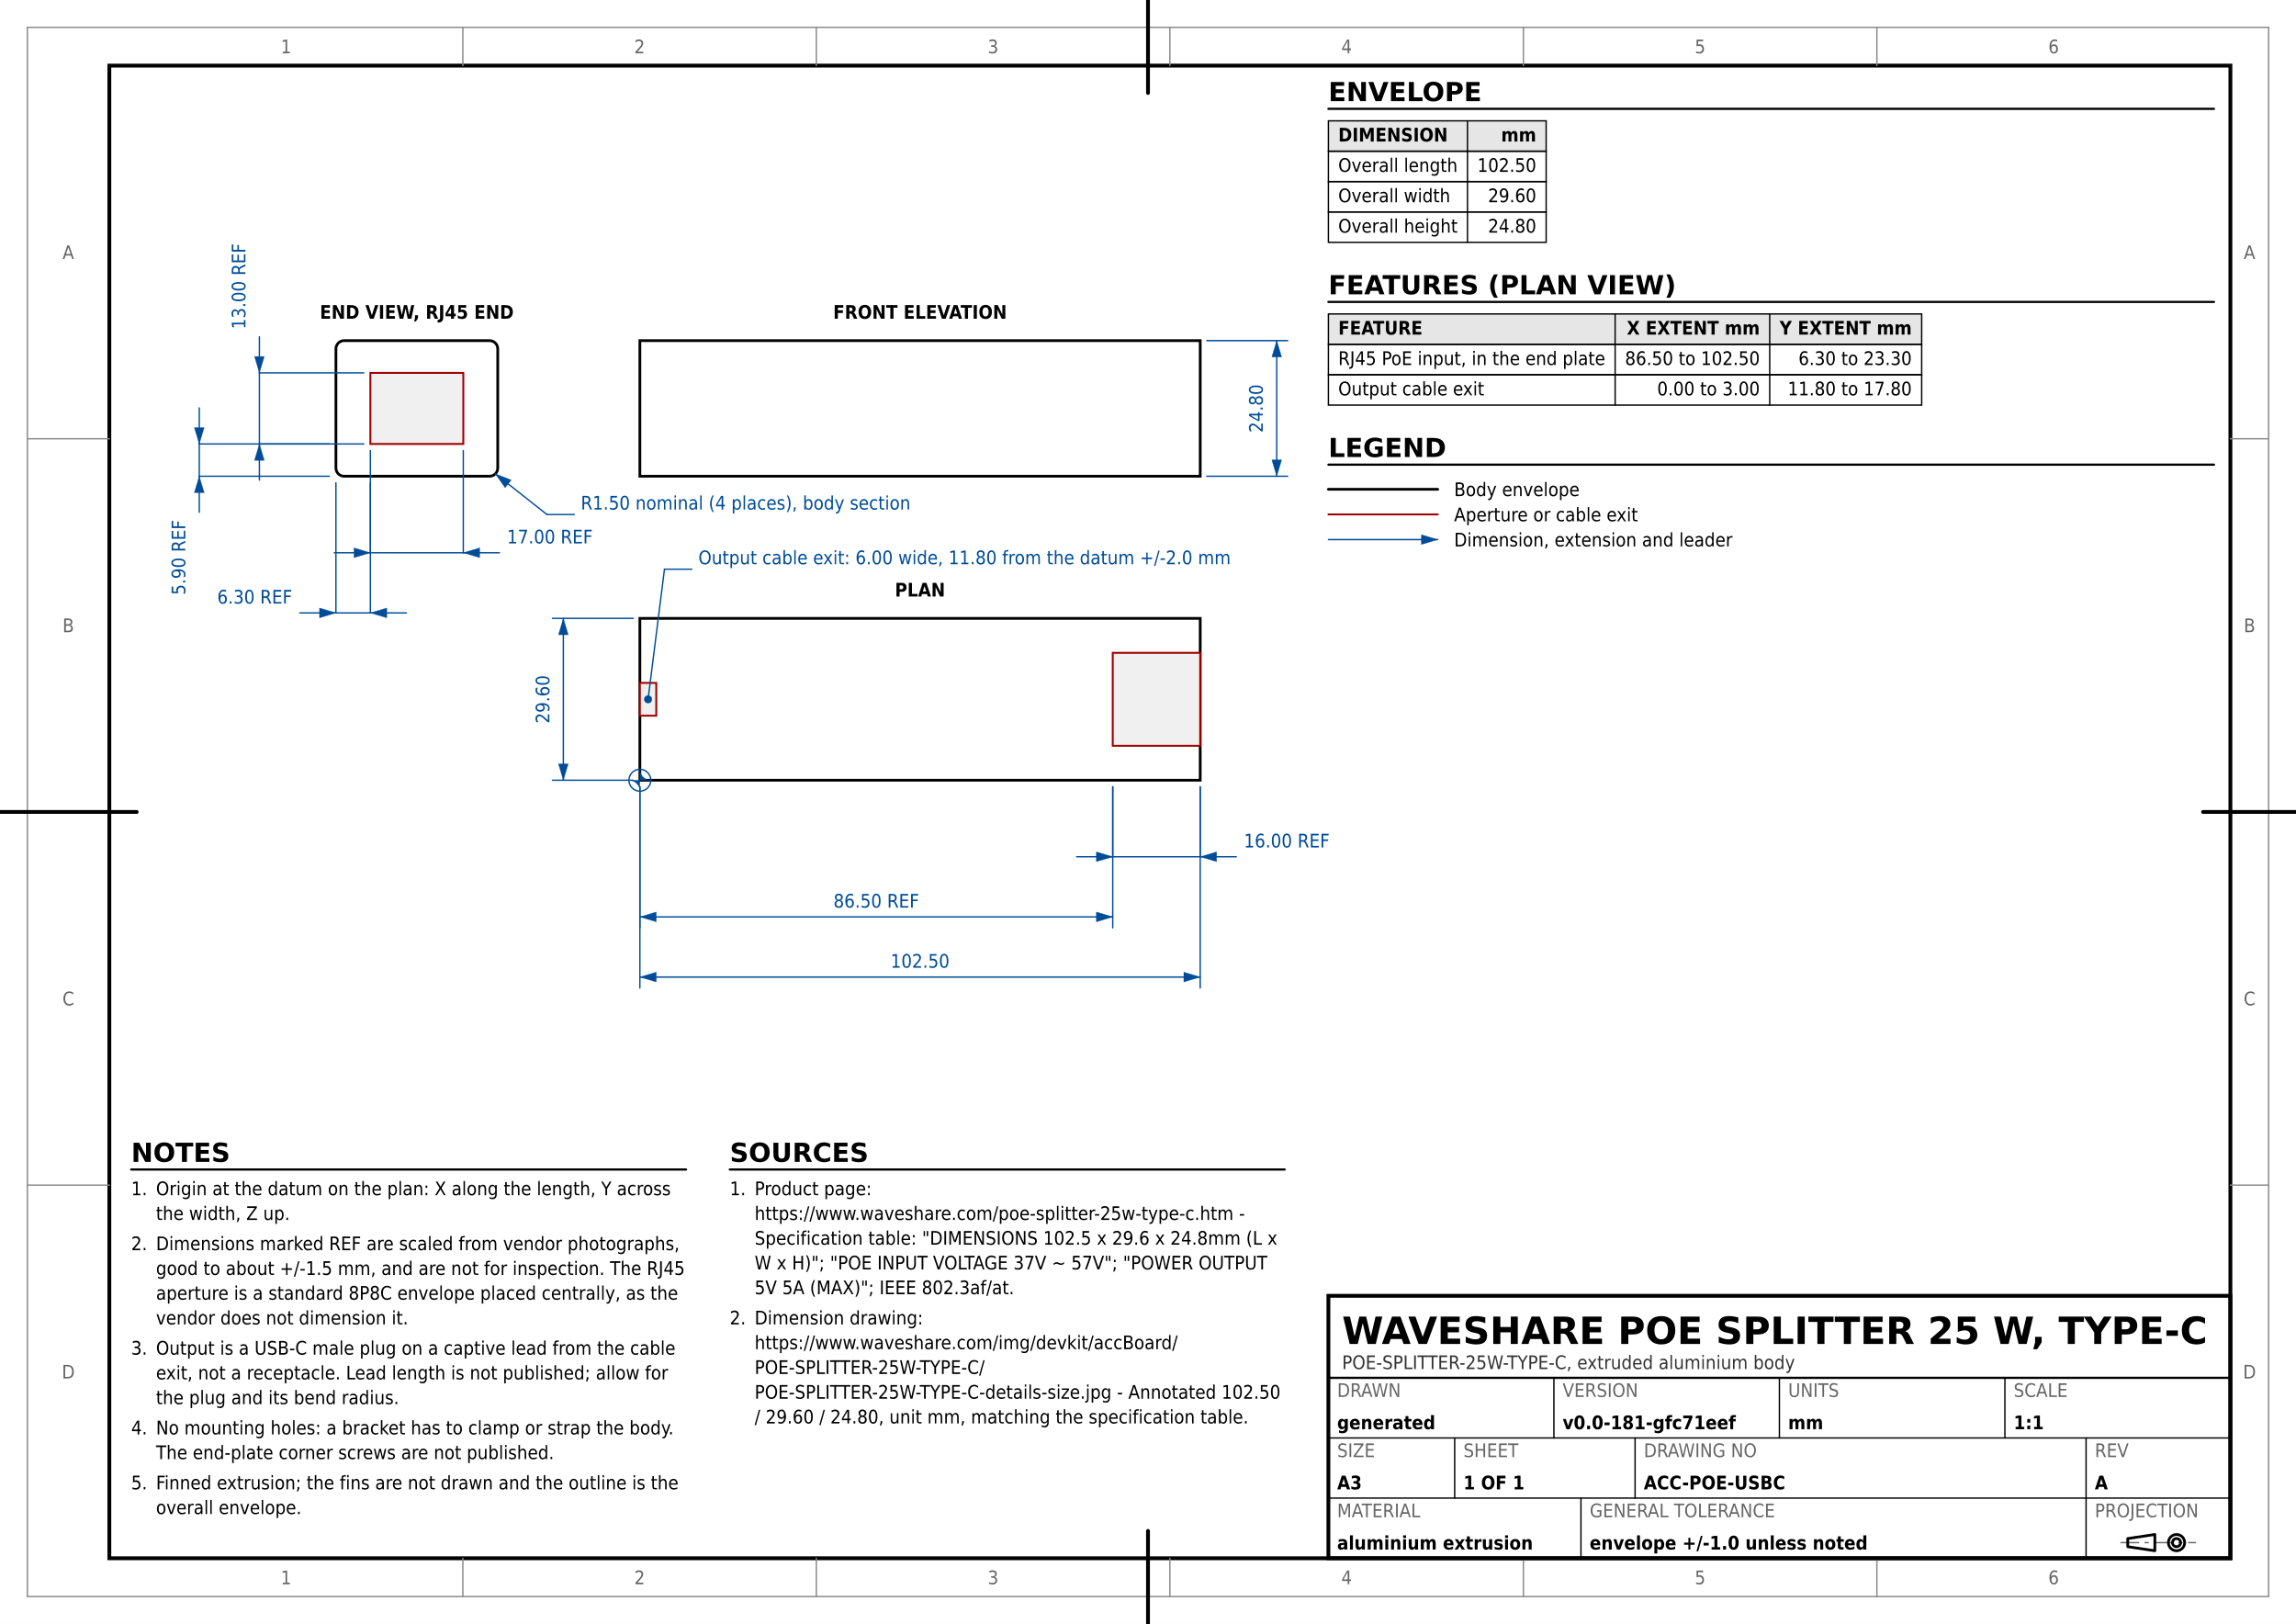
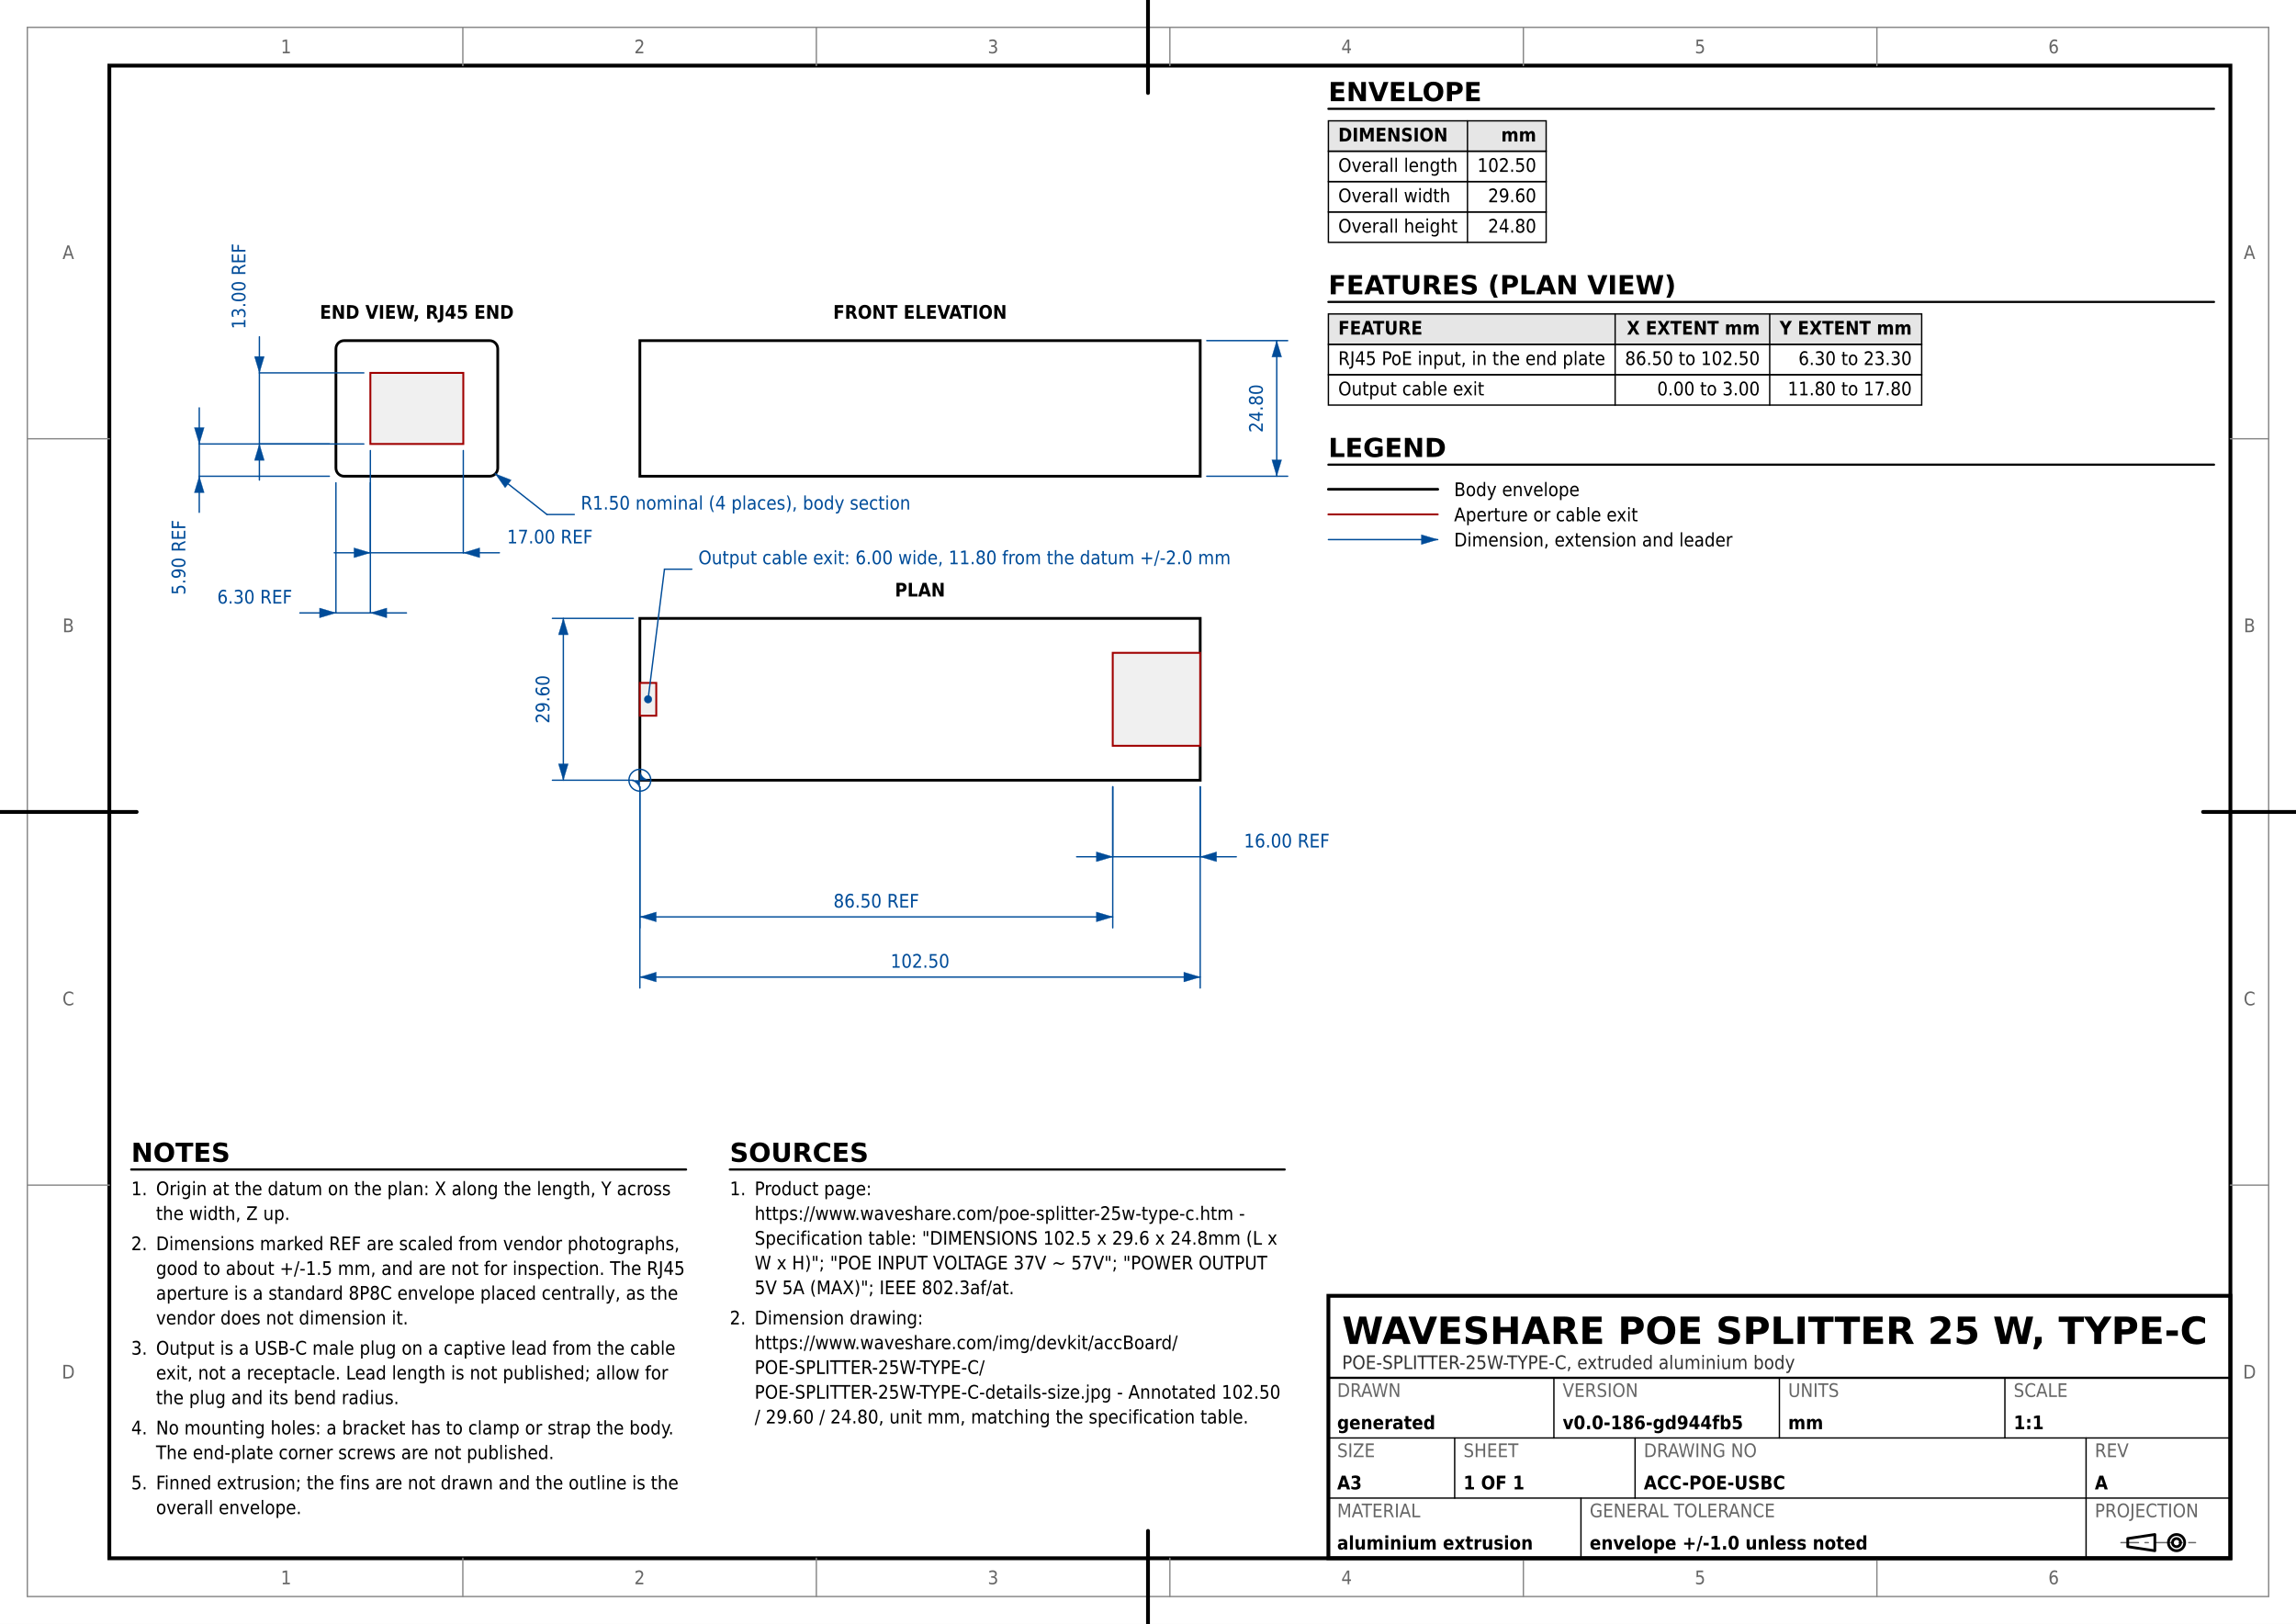
<svg xmlns="http://www.w3.org/2000/svg" version="1.1" width="420mm" height="297mm" viewBox="0 0 420 297">
  <rect width="100%" height="100%" fill="#ffffff" />
  <rect x="5" y="5" width="410" height="287" fill="none" stroke="#888888" stroke-width="0.25" />
  <rect x="20" y="12" width="388" height="273" fill="none" stroke="#000000" stroke-width="0.7" />
  <text x="52.333" y="289.75" font-family="DejaVu Sans Condensed, DejaVu Sans, Liberation Sans, sans-serif" font-size="3.429" fill="#666666" text-anchor="middle">1</text>
  <text x="52.333" y="9.75" font-family="DejaVu Sans Condensed, DejaVu Sans, Liberation Sans, sans-serif" font-size="3.429" fill="#666666" text-anchor="middle">1</text>
  <line x1="84.667" y1="292" x2="84.667" y2="285" stroke="#888888" stroke-width="0.25" stroke-linecap="round" />
  <line x1="84.667" y1="12" x2="84.667" y2="5" stroke="#888888" stroke-width="0.25" stroke-linecap="round" />
  <text x="117" y="289.75" font-family="DejaVu Sans Condensed, DejaVu Sans, Liberation Sans, sans-serif" font-size="3.429" fill="#666666" text-anchor="middle">2</text>
  <text x="117" y="9.75" font-family="DejaVu Sans Condensed, DejaVu Sans, Liberation Sans, sans-serif" font-size="3.429" fill="#666666" text-anchor="middle">2</text>
  <line x1="149.333" y1="292" x2="149.333" y2="285" stroke="#888888" stroke-width="0.25" stroke-linecap="round" />
  <line x1="149.333" y1="12" x2="149.333" y2="5" stroke="#888888" stroke-width="0.25" stroke-linecap="round" />
  <text x="181.667" y="289.75" font-family="DejaVu Sans Condensed, DejaVu Sans, Liberation Sans, sans-serif" font-size="3.429" fill="#666666" text-anchor="middle">3</text>
  <text x="181.667" y="9.75" font-family="DejaVu Sans Condensed, DejaVu Sans, Liberation Sans, sans-serif" font-size="3.429" fill="#666666" text-anchor="middle">3</text>
  <line x1="214" y1="292" x2="214" y2="285" stroke="#888888" stroke-width="0.25" stroke-linecap="round" />
  <line x1="214" y1="12" x2="214" y2="5" stroke="#888888" stroke-width="0.25" stroke-linecap="round" />
  <text x="246.333" y="289.75" font-family="DejaVu Sans Condensed, DejaVu Sans, Liberation Sans, sans-serif" font-size="3.429" fill="#666666" text-anchor="middle">4</text>
  <text x="246.333" y="9.75" font-family="DejaVu Sans Condensed, DejaVu Sans, Liberation Sans, sans-serif" font-size="3.429" fill="#666666" text-anchor="middle">4</text>
  <line x1="278.667" y1="292" x2="278.667" y2="285" stroke="#888888" stroke-width="0.25" stroke-linecap="round" />
  <line x1="278.667" y1="12" x2="278.667" y2="5" stroke="#888888" stroke-width="0.25" stroke-linecap="round" />
  <text x="311" y="289.75" font-family="DejaVu Sans Condensed, DejaVu Sans, Liberation Sans, sans-serif" font-size="3.429" fill="#666666" text-anchor="middle">5</text>
  <text x="311" y="9.75" font-family="DejaVu Sans Condensed, DejaVu Sans, Liberation Sans, sans-serif" font-size="3.429" fill="#666666" text-anchor="middle">5</text>
  <line x1="343.333" y1="292" x2="343.333" y2="285" stroke="#888888" stroke-width="0.25" stroke-linecap="round" />
  <line x1="343.333" y1="12" x2="343.333" y2="5" stroke="#888888" stroke-width="0.25" stroke-linecap="round" />
  <text x="375.667" y="289.75" font-family="DejaVu Sans Condensed, DejaVu Sans, Liberation Sans, sans-serif" font-size="3.429" fill="#666666" text-anchor="middle">6</text>
  <text x="375.667" y="9.75" font-family="DejaVu Sans Condensed, DejaVu Sans, Liberation Sans, sans-serif" font-size="3.429" fill="#666666" text-anchor="middle">6</text>
  <text x="12.5" y="252.125" font-family="DejaVu Sans Condensed, DejaVu Sans, Liberation Sans, sans-serif" font-size="3.429" fill="#666666" text-anchor="middle">D</text>
  <text x="411.5" y="252.125" font-family="DejaVu Sans Condensed, DejaVu Sans, Liberation Sans, sans-serif" font-size="3.429" fill="#666666" text-anchor="middle">D</text>
  <line x1="5" y1="216.75" x2="20" y2="216.75" stroke="#888888" stroke-width="0.25" stroke-linecap="round" />
  <line x1="408" y1="216.75" x2="415" y2="216.75" stroke="#888888" stroke-width="0.25" stroke-linecap="round" />
  <text x="12.5" y="183.875" font-family="DejaVu Sans Condensed, DejaVu Sans, Liberation Sans, sans-serif" font-size="3.429" fill="#666666" text-anchor="middle">C</text>
  <text x="411.5" y="183.875" font-family="DejaVu Sans Condensed, DejaVu Sans, Liberation Sans, sans-serif" font-size="3.429" fill="#666666" text-anchor="middle">C</text>
  <line x1="5" y1="148.5" x2="20" y2="148.5" stroke="#888888" stroke-width="0.25" stroke-linecap="round" />
  <line x1="408" y1="148.5" x2="415" y2="148.5" stroke="#888888" stroke-width="0.25" stroke-linecap="round" />
  <text x="12.5" y="115.625" font-family="DejaVu Sans Condensed, DejaVu Sans, Liberation Sans, sans-serif" font-size="3.429" fill="#666666" text-anchor="middle">B</text>
  <text x="411.5" y="115.625" font-family="DejaVu Sans Condensed, DejaVu Sans, Liberation Sans, sans-serif" font-size="3.429" fill="#666666" text-anchor="middle">B</text>
  <line x1="5" y1="80.25" x2="20" y2="80.25" stroke="#888888" stroke-width="0.25" stroke-linecap="round" />
  <line x1="408" y1="80.25" x2="415" y2="80.25" stroke="#888888" stroke-width="0.25" stroke-linecap="round" />
  <text x="12.5" y="47.375" font-family="DejaVu Sans Condensed, DejaVu Sans, Liberation Sans, sans-serif" font-size="3.429" fill="#666666" text-anchor="middle">A</text>
  <text x="411.5" y="47.375" font-family="DejaVu Sans Condensed, DejaVu Sans, Liberation Sans, sans-serif" font-size="3.429" fill="#666666" text-anchor="middle">A</text>
  <line x1="210" y1="297" x2="210" y2="280" stroke="#000000" stroke-width="0.7" stroke-linecap="round" />
  <line x1="210" y1="17" x2="210" y2="0" stroke="#000000" stroke-width="0.7" stroke-linecap="round" />
  <line x1="0" y1="148.5" x2="25" y2="148.5" stroke="#000000" stroke-width="0.7" stroke-linecap="round" />
  <line x1="403" y1="148.5" x2="420" y2="148.5" stroke="#000000" stroke-width="0.7" stroke-linecap="round" />
  <rect x="117.05" y="62.3" width="102.5" height="24.8" fill="none" stroke="#000000" stroke-width="0.5" />
  <rect x="117.05" y="113.1" width="102.5" height="29.6" fill="none" stroke="#000000" stroke-width="0.5" />
  <rect x="61.45" y="62.3" width="29.6" height="24.8" fill="none" stroke="#000000" stroke-width="0.5" rx="1.5" ry="1.5" />
  <text x="168.3" y="58.3" font-family="DejaVu Sans Condensed, DejaVu Sans, Liberation Sans, sans-serif" font-size="3.429" fill="#000000" text-anchor="middle" font-weight="bold">FRONT ELEVATION</text>
  <text x="168.3" y="109.1" font-family="DejaVu Sans Condensed, DejaVu Sans, Liberation Sans, sans-serif" font-size="3.429" fill="#000000" text-anchor="middle" font-weight="bold">PLAN</text>
  <text x="76.25" y="58.3" font-family="DejaVu Sans Condensed, DejaVu Sans, Liberation Sans, sans-serif" font-size="3.429" fill="#000000" text-anchor="middle" font-weight="bold">END VIEW, RJ45 END</text>
  <rect x="203.55" y="119.4" width="16" height="17" fill="#f0f0f0" stroke="#a00000" stroke-width="0.35" />
  <rect x="67.75" y="68.2" width="17" height="13" fill="#f0f0f0" stroke="#a00000" stroke-width="0.35" />
  <line x1="67.75" y1="82.4" x2="67.75" y2="101.1" stroke="#004c99" stroke-width="0.25" stroke-linecap="round" />
  <line x1="84.75" y1="82.4" x2="84.75" y2="101.1" stroke="#004c99" stroke-width="0.25" stroke-linecap="round" />
  <line x1="67.75" y1="101.1" x2="84.75" y2="101.1" stroke="#004c99" stroke-width="0.25" stroke-linecap="round" />
  <polygon points="67.75,101.1 64.75,100.2 64.75,102" fill="#004c99" stroke="#004c99" stroke-width="0.05" stroke-linejoin="round" />
  <polygon points="84.75,101.1 87.75,102 87.75,100.2" fill="#004c99" stroke="#004c99" stroke-width="0.05" stroke-linejoin="round" />
  <line x1="61.15" y1="101.1" x2="67.75" y2="101.1" stroke="#004c99" stroke-width="0.25" stroke-linecap="round" />
  <line x1="84.75" y1="101.1" x2="91.35" y2="101.1" stroke="#004c99" stroke-width="0.25" stroke-linecap="round" />
  <text x="92.75" y="99.391" font-family="DejaVu Sans Condensed, DejaVu Sans, Liberation Sans, sans-serif" font-size="3.429" fill="#004c99" text-anchor="start">17.00 REF</text>
  <line x1="61.45" y1="88.3" x2="61.45" y2="112.1" stroke="#004c99" stroke-width="0.25" stroke-linecap="round" />
  <line x1="67.75" y1="88.3" x2="67.75" y2="112.1" stroke="#004c99" stroke-width="0.25" stroke-linecap="round" />
  <line x1="61.45" y1="112.1" x2="67.75" y2="112.1" stroke="#004c99" stroke-width="0.25" stroke-linecap="round" />
  <polygon points="61.45,112.1 58.45,111.2 58.45,113" fill="#004c99" stroke="#004c99" stroke-width="0.05" stroke-linejoin="round" />
  <polygon points="67.75,112.1 70.75,113 70.75,111.2" fill="#004c99" stroke="#004c99" stroke-width="0.05" stroke-linejoin="round" />
  <line x1="54.85" y1="112.1" x2="61.45" y2="112.1" stroke="#004c99" stroke-width="0.25" stroke-linecap="round" />
  <line x1="67.75" y1="112.1" x2="74.35" y2="112.1" stroke="#004c99" stroke-width="0.25" stroke-linecap="round" />
  <text x="53.45" y="110.391" font-family="DejaVu Sans Condensed, DejaVu Sans, Liberation Sans, sans-serif" font-size="3.429" fill="#004c99" text-anchor="end">6.30 REF</text>
  <line x1="66.55" y1="81.2" x2="47.45" y2="81.2" stroke="#004c99" stroke-width="0.25" stroke-linecap="round" />
  <line x1="66.55" y1="68.2" x2="47.45" y2="68.2" stroke="#004c99" stroke-width="0.25" stroke-linecap="round" />
  <line x1="47.45" y1="81.2" x2="47.45" y2="68.2" stroke="#004c99" stroke-width="0.25" stroke-linecap="round" />
  <polygon points="47.45,81.2 46.55,84.2 48.35,84.2" fill="#004c99" stroke="#004c99" stroke-width="0.05" stroke-linejoin="round" />
  <polygon points="47.45,68.2 48.35,65.2 46.55,65.2" fill="#004c99" stroke="#004c99" stroke-width="0.05" stroke-linejoin="round" />
  <line x1="47.45" y1="87.8" x2="47.45" y2="81.2" stroke="#004c99" stroke-width="0.25" stroke-linecap="round" />
  <line x1="47.45" y1="68.2" x2="47.45" y2="61.6" stroke="#004c99" stroke-width="0.25" stroke-linecap="round" />
  <text x="44.895" y="60.2" font-family="DejaVu Sans Condensed, DejaVu Sans, Liberation Sans, sans-serif" font-size="3.429" fill="#004c99" text-anchor="start" transform="rotate(-90 44.8953 60.2)">13.00 REF</text>
  <line x1="60.25" y1="87.1" x2="36.45" y2="87.1" stroke="#004c99" stroke-width="0.25" stroke-linecap="round" />
  <line x1="60.25" y1="81.2" x2="36.45" y2="81.2" stroke="#004c99" stroke-width="0.25" stroke-linecap="round" />
  <line x1="36.45" y1="87.1" x2="36.45" y2="81.2" stroke="#004c99" stroke-width="0.25" stroke-linecap="round" />
  <polygon points="36.45,87.1 35.55,90.1 37.35,90.1" fill="#004c99" stroke="#004c99" stroke-width="0.05" stroke-linejoin="round" />
  <polygon points="36.45,81.2 37.35,78.2 35.55,78.2" fill="#004c99" stroke="#004c99" stroke-width="0.05" stroke-linejoin="round" />
  <line x1="36.45" y1="93.7" x2="36.45" y2="87.1" stroke="#004c99" stroke-width="0.25" stroke-linecap="round" />
  <line x1="36.45" y1="81.2" x2="36.45" y2="74.6" stroke="#004c99" stroke-width="0.25" stroke-linecap="round" />
  <text x="33.895" y="95.1" font-family="DejaVu Sans Condensed, DejaVu Sans, Liberation Sans, sans-serif" font-size="3.429" fill="#004c99" text-anchor="end" transform="rotate(-90 33.8953 95.1)">5.90 REF</text>
  <line x1="203.55" y1="143.9" x2="203.55" y2="156.7" stroke="#004c99" stroke-width="0.25" stroke-linecap="round" />
  <line x1="219.55" y1="143.9" x2="219.55" y2="156.7" stroke="#004c99" stroke-width="0.25" stroke-linecap="round" />
  <line x1="203.55" y1="156.7" x2="219.55" y2="156.7" stroke="#004c99" stroke-width="0.25" stroke-linecap="round" />
  <polygon points="203.55,156.7 200.55,155.8 200.55,157.6" fill="#004c99" stroke="#004c99" stroke-width="0.05" stroke-linejoin="round" />
  <polygon points="219.55,156.7 222.55,157.6 222.55,155.8" fill="#004c99" stroke="#004c99" stroke-width="0.05" stroke-linejoin="round" />
  <line x1="196.95" y1="156.7" x2="203.55" y2="156.7" stroke="#004c99" stroke-width="0.25" stroke-linecap="round" />
  <line x1="219.55" y1="156.7" x2="226.15" y2="156.7" stroke="#004c99" stroke-width="0.25" stroke-linecap="round" />
  <text x="227.55" y="154.991" font-family="DejaVu Sans Condensed, DejaVu Sans, Liberation Sans, sans-serif" font-size="3.429" fill="#004c99" text-anchor="start">16.00 REF</text>
  <line x1="117.05" y1="143.9" x2="117.05" y2="169.7" stroke="#004c99" stroke-width="0.25" stroke-linecap="round" />
  <line x1="203.55" y1="143.9" x2="203.55" y2="169.7" stroke="#004c99" stroke-width="0.25" stroke-linecap="round" />
  <line x1="117.05" y1="167.7" x2="203.55" y2="167.7" stroke="#004c99" stroke-width="0.25" stroke-linecap="round" />
  <polygon points="117.05,167.7 120.05,168.6 120.05,166.8" fill="#004c99" stroke="#004c99" stroke-width="0.05" stroke-linejoin="round" />
  <polygon points="203.55,167.7 200.55,166.8 200.55,168.6" fill="#004c99" stroke="#004c99" stroke-width="0.05" stroke-linejoin="round" />
  <text x="160.3" y="165.991" font-family="DejaVu Sans Condensed, DejaVu Sans, Liberation Sans, sans-serif" font-size="3.429" fill="#004c99" text-anchor="middle">86.50 REF</text>
  <rect x="117.05" y="124.9" width="3" height="6" fill="#f0f0f0" stroke="#a00000" stroke-width="0.35" />
  <circle cx="118.55" cy="127.9" r="0.7" fill="#004c99" stroke="#004c99" stroke-width="0.05" />
  <line x1="118.55" y1="127.9" x2="121.55" y2="104.1" stroke="#004c99" stroke-width="0.25" stroke-linecap="round" />
  <line x1="121.55" y1="104.1" x2="126.55" y2="104.1" stroke="#004c99" stroke-width="0.25" stroke-linecap="round" />
  <text x="127.75" y="103.2" font-family="DejaVu Sans Condensed, DejaVu Sans, Liberation Sans, sans-serif" font-size="3.429" fill="#004c99" text-anchor="start">Output cable exit: 6.00 wide, 11.80 from the datum +/-2.0 mm</text>
  <line x1="117.05" y1="143.9" x2="117.05" y2="180.7" stroke="#004c99" stroke-width="0.25" stroke-linecap="round" />
  <line x1="219.55" y1="143.9" x2="219.55" y2="180.7" stroke="#004c99" stroke-width="0.25" stroke-linecap="round" />
  <line x1="117.05" y1="178.7" x2="219.55" y2="178.7" stroke="#004c99" stroke-width="0.25" stroke-linecap="round" />
  <polygon points="117.05,178.7 120.05,179.6 120.05,177.8" fill="#004c99" stroke="#004c99" stroke-width="0.05" stroke-linejoin="round" />
  <polygon points="219.55,178.7 216.55,177.8 216.55,179.6" fill="#004c99" stroke="#004c99" stroke-width="0.05" stroke-linejoin="round" />
  <text x="168.3" y="176.991" font-family="DejaVu Sans Condensed, DejaVu Sans, Liberation Sans, sans-serif" font-size="3.429" fill="#004c99" text-anchor="middle">102.50</text>
  <line x1="115.85" y1="142.7" x2="101.05" y2="142.7" stroke="#004c99" stroke-width="0.25" stroke-linecap="round" />
  <line x1="115.85" y1="113.1" x2="101.05" y2="113.1" stroke="#004c99" stroke-width="0.25" stroke-linecap="round" />
  <line x1="103.05" y1="142.7" x2="103.05" y2="113.1" stroke="#004c99" stroke-width="0.25" stroke-linecap="round" />
  <polygon points="103.05,142.7 103.95,139.7 102.15,139.7" fill="#004c99" stroke="#004c99" stroke-width="0.05" stroke-linejoin="round" />
  <polygon points="103.05,113.1 102.15,116.1 103.95,116.1" fill="#004c99" stroke="#004c99" stroke-width="0.05" stroke-linejoin="round" />
  <text x="100.495" y="127.9" font-family="DejaVu Sans Condensed, DejaVu Sans, Liberation Sans, sans-serif" font-size="3.429" fill="#004c99" text-anchor="middle" transform="rotate(-90 100.4953 127.9)">29.60</text>
  <line x1="220.75" y1="87.1" x2="235.55" y2="87.1" stroke="#004c99" stroke-width="0.25" stroke-linecap="round" />
  <line x1="220.75" y1="62.3" x2="235.55" y2="62.3" stroke="#004c99" stroke-width="0.25" stroke-linecap="round" />
  <line x1="233.55" y1="87.1" x2="233.55" y2="62.3" stroke="#004c99" stroke-width="0.25" stroke-linecap="round" />
  <polygon points="233.55,87.1 234.45,84.1 232.65,84.1" fill="#004c99" stroke="#004c99" stroke-width="0.05" stroke-linejoin="round" />
  <polygon points="233.55,62.3 232.65,65.3 234.45,65.3" fill="#004c99" stroke="#004c99" stroke-width="0.05" stroke-linejoin="round" />
  <text x="230.995" y="74.7" font-family="DejaVu Sans Condensed, DejaVu Sans, Liberation Sans, sans-serif" font-size="3.429" fill="#004c99" text-anchor="middle" transform="rotate(-90 230.9953 74.7)">24.80</text>
  <polygon points="90.6,86.65 92.399,89.214 93.513,87.8" fill="#004c99" stroke="#004c99" stroke-width="0.05" stroke-linejoin="round" />
  <line x1="90.6" y1="86.65" x2="100.05" y2="94.1" stroke="#004c99" stroke-width="0.25" stroke-linecap="round" />
  <line x1="100.05" y1="94.1" x2="105.05" y2="94.1" stroke="#004c99" stroke-width="0.25" stroke-linecap="round" />
  <text x="106.25" y="93.2" font-family="DejaVu Sans Condensed, DejaVu Sans, Liberation Sans, sans-serif" font-size="3.429" fill="#004c99" text-anchor="start">R1.50 nominal (4 places), body section</text>
  <circle cx="117.05" cy="142.7" r="2" fill="none" stroke="#004c99" stroke-width="0.25" />
  <path d="M 117.05 142.7 L 119.05 142.7 A 2.0 2.0 0 0 1 117.05 140.7 Z" fill="#004c99" stroke="#004c99" stroke-width="0.05" stroke-linejoin="round" stroke-linecap="round" />
  <path d="M 117.05 142.7 L 115.05 142.7 A 2.0 2.0 0 0 1 117.05 144.7 Z" fill="#004c99" stroke="#004c99" stroke-width="0.05" stroke-linejoin="round" stroke-linecap="round" />
  <text x="243" y="18.5" font-family="DejaVu Sans, Liberation Sans, sans-serif" font-size="4.801" fill="#000000" text-anchor="start" font-weight="bold">ENVELOPE</text>
  <line x1="243" y1="19.9" x2="405" y2="19.9" stroke="#000000" stroke-width="0.4" stroke-linecap="round" />
  <rect x="243" y="22.1" width="39.833" height="5.556" fill="#e6e6e6" stroke="#000000" stroke-width="0.25" />
  <text x="244.8" y="25.878" font-family="DejaVu Sans Condensed, DejaVu Sans, Liberation Sans, sans-serif" font-size="3.429" fill="#000000" text-anchor="start" font-weight="bold">DIMENSION</text>
  <text x="281.033" y="25.878" font-family="DejaVu Sans Condensed, DejaVu Sans, Liberation Sans, sans-serif" font-size="3.429" fill="#000000" text-anchor="end" font-weight="bold">mm</text>
  <rect x="243" y="27.656" width="39.833" height="5.556" fill="none" stroke="#000000" stroke-width="0.25" />
  <text x="244.8" y="31.433" font-family="DejaVu Sans Condensed, DejaVu Sans, Liberation Sans, sans-serif" font-size="3.429" fill="#000000" text-anchor="start">Overall length</text>
  <text x="281.033" y="31.433" font-family="DejaVu Sans Condensed, DejaVu Sans, Liberation Sans, sans-serif" font-size="3.429" fill="#000000" text-anchor="end">102.50</text>
  <rect x="243" y="33.211" width="39.833" height="5.556" fill="none" stroke="#000000" stroke-width="0.25" />
  <text x="244.8" y="36.989" font-family="DejaVu Sans Condensed, DejaVu Sans, Liberation Sans, sans-serif" font-size="3.429" fill="#000000" text-anchor="start">Overall width</text>
  <text x="281.033" y="36.989" font-family="DejaVu Sans Condensed, DejaVu Sans, Liberation Sans, sans-serif" font-size="3.429" fill="#000000" text-anchor="end">29.60</text>
  <rect x="243" y="38.767" width="39.833" height="5.556" fill="none" stroke="#000000" stroke-width="0.25" />
  <text x="244.8" y="42.544" font-family="DejaVu Sans Condensed, DejaVu Sans, Liberation Sans, sans-serif" font-size="3.429" fill="#000000" text-anchor="start">Overall height</text>
  <text x="281.033" y="42.544" font-family="DejaVu Sans Condensed, DejaVu Sans, Liberation Sans, sans-serif" font-size="3.429" fill="#000000" text-anchor="end">24.80</text>
  <line x1="268.441" y1="22.1" x2="268.441" y2="44.322" stroke="#000000" stroke-width="0.25" stroke-linecap="round" />
  <text x="243" y="53.822" font-family="DejaVu Sans, Liberation Sans, sans-serif" font-size="4.801" fill="#000000" text-anchor="start" font-weight="bold">FEATURES (PLAN VIEW)</text>
  <line x1="243" y1="55.222" x2="405" y2="55.222" stroke="#000000" stroke-width="0.4" stroke-linecap="round" />
  <rect x="243" y="57.422" width="108.528" height="5.556" fill="#e6e6e6" stroke="#000000" stroke-width="0.25" />
  <text x="244.8" y="61.2" font-family="DejaVu Sans Condensed, DejaVu Sans, Liberation Sans, sans-serif" font-size="3.429" fill="#000000" text-anchor="start" font-weight="bold">FEATURE</text>
  <text x="321.929" y="61.2" font-family="DejaVu Sans Condensed, DejaVu Sans, Liberation Sans, sans-serif" font-size="3.429" fill="#000000" text-anchor="end" font-weight="bold">X EXTENT mm</text>
  <text x="349.728" y="61.2" font-family="DejaVu Sans Condensed, DejaVu Sans, Liberation Sans, sans-serif" font-size="3.429" fill="#000000" text-anchor="end" font-weight="bold">Y EXTENT mm</text>
  <rect x="243" y="62.978" width="108.528" height="5.556" fill="none" stroke="#000000" stroke-width="0.25" />
  <text x="244.8" y="66.756" font-family="DejaVu Sans Condensed, DejaVu Sans, Liberation Sans, sans-serif" font-size="3.429" fill="#000000" text-anchor="start">RJ45 PoE input, in the end plate</text>
  <text x="321.929" y="66.756" font-family="DejaVu Sans Condensed, DejaVu Sans, Liberation Sans, sans-serif" font-size="3.429" fill="#000000" text-anchor="end">86.50 to 102.50</text>
  <text x="349.728" y="66.756" font-family="DejaVu Sans Condensed, DejaVu Sans, Liberation Sans, sans-serif" font-size="3.429" fill="#000000" text-anchor="end">6.30 to 23.30</text>
  <rect x="243" y="68.533" width="108.528" height="5.556" fill="none" stroke="#000000" stroke-width="0.25" />
  <text x="244.8" y="72.311" font-family="DejaVu Sans Condensed, DejaVu Sans, Liberation Sans, sans-serif" font-size="3.429" fill="#000000" text-anchor="start">Output cable exit</text>
  <text x="321.929" y="72.311" font-family="DejaVu Sans Condensed, DejaVu Sans, Liberation Sans, sans-serif" font-size="3.429" fill="#000000" text-anchor="end">0.00 to 3.00</text>
  <text x="349.728" y="72.311" font-family="DejaVu Sans Condensed, DejaVu Sans, Liberation Sans, sans-serif" font-size="3.429" fill="#000000" text-anchor="end">11.80 to 17.80</text>
  <line x1="295.452" y1="57.422" x2="295.452" y2="74.089" stroke="#000000" stroke-width="0.25" stroke-linecap="round" />
  <line x1="323.729" y1="57.422" x2="323.729" y2="74.089" stroke="#000000" stroke-width="0.25" stroke-linecap="round" />
  <text x="243" y="83.589" font-family="DejaVu Sans, Liberation Sans, sans-serif" font-size="4.801" fill="#000000" text-anchor="start" font-weight="bold">LEGEND</text>
  <line x1="243" y1="84.989" x2="405" y2="84.989" stroke="#000000" stroke-width="0.4" stroke-linecap="round" />
  <line x1="243" y1="89.489" x2="263" y2="89.489" stroke="#000000" stroke-width="0.5" stroke-linecap="round" />
  <text x="266" y="90.739" font-family="DejaVu Sans Condensed, DejaVu Sans, Liberation Sans, sans-serif" font-size="3.429" fill="#000000" text-anchor="start">Body envelope</text>
  <line x1="243" y1="94.089" x2="263" y2="94.089" stroke="#a00000" stroke-width="0.35" stroke-linecap="round" />
  <text x="266" y="95.339" font-family="DejaVu Sans Condensed, DejaVu Sans, Liberation Sans, sans-serif" font-size="3.429" fill="#000000" text-anchor="start">Aperture or cable exit</text>
  <line x1="243" y1="98.689" x2="263" y2="98.689" stroke="#004c99" stroke-width="0.25" stroke-linecap="round" />
  <polygon points="263,98.689 260,97.789 260,99.589" fill="#004c99" stroke="#004c99" stroke-width="0.05" stroke-linejoin="round" />
  <text x="266" y="99.939" font-family="DejaVu Sans Condensed, DejaVu Sans, Liberation Sans, sans-serif" font-size="3.429" fill="#000000" text-anchor="start">Dimension, extension and leader</text>
  <text x="24" y="212.5" font-family="DejaVu Sans, Liberation Sans, sans-serif" font-size="4.801" fill="#000000" text-anchor="start" font-weight="bold">NOTES</text>
  <line x1="24" y1="213.9" x2="125.5" y2="213.9" stroke="#000000" stroke-width="0.4" stroke-linecap="round" />
  <text x="24" y="218.6" font-family="DejaVu Sans Condensed, DejaVu Sans, Liberation Sans, sans-serif" font-size="3.429" fill="#000000" text-anchor="start">1.</text>
  <text x="28.542" y="218.6" font-family="DejaVu Sans Condensed, DejaVu Sans, Liberation Sans, sans-serif" font-size="3.429" fill="#000000" text-anchor="start">Origin at the datum on the plan: X along the length, Y across</text>
  <text x="28.542" y="223.127" font-family="DejaVu Sans Condensed, DejaVu Sans, Liberation Sans, sans-serif" font-size="3.429" fill="#000000" text-anchor="start">the width, Z up.</text>
  <text x="24" y="228.654" font-family="DejaVu Sans Condensed, DejaVu Sans, Liberation Sans, sans-serif" font-size="3.429" fill="#000000" text-anchor="start">2.</text>
  <text x="28.542" y="228.654" font-family="DejaVu Sans Condensed, DejaVu Sans, Liberation Sans, sans-serif" font-size="3.429" fill="#000000" text-anchor="start">Dimensions marked REF are scaled from vendor photographs,</text>
  <text x="28.542" y="233.18" font-family="DejaVu Sans Condensed, DejaVu Sans, Liberation Sans, sans-serif" font-size="3.429" fill="#000000" text-anchor="start">good to about +/-1.5 mm, and are not for inspection. The RJ45</text>
  <text x="28.542" y="237.707" font-family="DejaVu Sans Condensed, DejaVu Sans, Liberation Sans, sans-serif" font-size="3.429" fill="#000000" text-anchor="start">aperture is a standard 8P8C envelope placed centrally, as the</text>
  <text x="28.542" y="242.234" font-family="DejaVu Sans Condensed, DejaVu Sans, Liberation Sans, sans-serif" font-size="3.429" fill="#000000" text-anchor="start">vendor does not dimension it.</text>
  <text x="24" y="247.761" font-family="DejaVu Sans Condensed, DejaVu Sans, Liberation Sans, sans-serif" font-size="3.429" fill="#000000" text-anchor="start">3.</text>
  <text x="28.542" y="247.761" font-family="DejaVu Sans Condensed, DejaVu Sans, Liberation Sans, sans-serif" font-size="3.429" fill="#000000" text-anchor="start">Output is a USB-C male plug on a captive lead from the cable</text>
  <text x="28.542" y="252.287" font-family="DejaVu Sans Condensed, DejaVu Sans, Liberation Sans, sans-serif" font-size="3.429" fill="#000000" text-anchor="start">exit, not a receptacle. Lead length is not published; allow for</text>
  <text x="28.542" y="256.814" font-family="DejaVu Sans Condensed, DejaVu Sans, Liberation Sans, sans-serif" font-size="3.429" fill="#000000" text-anchor="start">the plug and its bend radius.</text>
  <text x="24" y="262.341" font-family="DejaVu Sans Condensed, DejaVu Sans, Liberation Sans, sans-serif" font-size="3.429" fill="#000000" text-anchor="start">4.</text>
  <text x="28.542" y="262.341" font-family="DejaVu Sans Condensed, DejaVu Sans, Liberation Sans, sans-serif" font-size="3.429" fill="#000000" text-anchor="start">No mounting holes: a bracket has to clamp or strap the body.</text>
  <text x="28.542" y="266.868" font-family="DejaVu Sans Condensed, DejaVu Sans, Liberation Sans, sans-serif" font-size="3.429" fill="#000000" text-anchor="start">The end-plate corner screws are not published.</text>
  <text x="24" y="272.394" font-family="DejaVu Sans Condensed, DejaVu Sans, Liberation Sans, sans-serif" font-size="3.429" fill="#000000" text-anchor="start">5.</text>
  <text x="28.542" y="272.394" font-family="DejaVu Sans Condensed, DejaVu Sans, Liberation Sans, sans-serif" font-size="3.429" fill="#000000" text-anchor="start">Finned extrusion; the fins are not drawn and the outline is the</text>
  <text x="28.542" y="276.921" font-family="DejaVu Sans Condensed, DejaVu Sans, Liberation Sans, sans-serif" font-size="3.429" fill="#000000" text-anchor="start">overall envelope.</text>
  <text x="133.5" y="212.5" font-family="DejaVu Sans, Liberation Sans, sans-serif" font-size="4.801" fill="#000000" text-anchor="start" font-weight="bold">SOURCES</text>
  <line x1="133.5" y1="213.9" x2="235" y2="213.9" stroke="#000000" stroke-width="0.4" stroke-linecap="round" />
  <text x="133.5" y="218.6" font-family="DejaVu Sans Condensed, DejaVu Sans, Liberation Sans, sans-serif" font-size="3.429" fill="#000000" text-anchor="start">1.</text>
  <text x="138.042" y="218.6" font-family="DejaVu Sans Condensed, DejaVu Sans, Liberation Sans, sans-serif" font-size="3.429" fill="#000000" text-anchor="start">Product page:</text>
  <text x="138.042" y="223.127" font-family="DejaVu Sans Condensed, DejaVu Sans, Liberation Sans, sans-serif" font-size="3.429" fill="#000000" text-anchor="start">https://www.waveshare.com/poe-splitter-25w-type-c.htm -</text>
  <text x="138.042" y="227.654" font-family="DejaVu Sans Condensed, DejaVu Sans, Liberation Sans, sans-serif" font-size="3.429" fill="#000000" text-anchor="start">Specification table: "DIMENSIONS 102.5 x 29.6 x 24.8mm (L x</text>
  <text x="138.042" y="232.18" font-family="DejaVu Sans Condensed, DejaVu Sans, Liberation Sans, sans-serif" font-size="3.429" fill="#000000" text-anchor="start">W x H)"; "POE INPUT VOLTAGE 37V ~ 57V"; "POWER OUTPUT</text>
  <text x="138.042" y="236.707" font-family="DejaVu Sans Condensed, DejaVu Sans, Liberation Sans, sans-serif" font-size="3.429" fill="#000000" text-anchor="start">5V 5A (MAX)"; IEEE 802.3af/at.</text>
  <text x="133.5" y="242.234" font-family="DejaVu Sans Condensed, DejaVu Sans, Liberation Sans, sans-serif" font-size="3.429" fill="#000000" text-anchor="start">2.</text>
  <text x="138.042" y="242.234" font-family="DejaVu Sans Condensed, DejaVu Sans, Liberation Sans, sans-serif" font-size="3.429" fill="#000000" text-anchor="start">Dimension drawing:</text>
  <text x="138.042" y="246.761" font-family="DejaVu Sans Condensed, DejaVu Sans, Liberation Sans, sans-serif" font-size="3.429" fill="#000000" text-anchor="start">https://www.waveshare.com/img/devkit/accBoard/</text>
  <text x="138.042" y="251.287" font-family="DejaVu Sans Condensed, DejaVu Sans, Liberation Sans, sans-serif" font-size="3.429" fill="#000000" text-anchor="start">POE-SPLITTER-25W-TYPE-C/</text>
  <text x="138.042" y="255.814" font-family="DejaVu Sans Condensed, DejaVu Sans, Liberation Sans, sans-serif" font-size="3.429" fill="#000000" text-anchor="start">POE-SPLITTER-25W-TYPE-C-details-size.jpg - Annotated 102.50</text>
  <text x="138.042" y="260.341" font-family="DejaVu Sans Condensed, DejaVu Sans, Liberation Sans, sans-serif" font-size="3.429" fill="#000000" text-anchor="start">/ 29.60 / 24.80, unit mm, matching the specification table.</text>
  <rect x="243" y="237" width="165" height="48" fill="none" stroke="#000000" stroke-width="0.7" />
  <line x1="243" y1="252" x2="408" y2="252" stroke="#000000" stroke-width="0.4" stroke-linecap="round" />
  <text x="245.5" y="245.8" font-family="DejaVu Sans, Liberation Sans, sans-serif" font-size="6.859" fill="#000000" text-anchor="start" font-weight="bold">WAVESHARE POE SPLITTER 25 W, TYPE-C</text>
  <text x="245.5" y="250.4" font-family="DejaVu Sans Condensed, DejaVu Sans, Liberation Sans, sans-serif" font-size="3.429" fill="#333333" text-anchor="start">POE-SPLITTER-25W-TYPE-C, extruded aluminium body</text>
  <text x="244.6" y="255.5" font-family="DejaVu Sans Condensed, DejaVu Sans, Liberation Sans, sans-serif" font-size="3.429" fill="#666666" text-anchor="start">DRAWN</text>
  <text x="244.6" y="261.4" font-family="DejaVu Sans Condensed, DejaVu Sans, Liberation Sans, sans-serif" font-size="3.429" fill="#000000" text-anchor="start" font-weight="bold">generated</text>
  <line x1="284.25" y1="263" x2="284.25" y2="252" stroke="#000000" stroke-width="0.25" stroke-linecap="round" />
  <text x="285.85" y="255.5" font-family="DejaVu Sans Condensed, DejaVu Sans, Liberation Sans, sans-serif" font-size="3.429" fill="#666666" text-anchor="start">VERSION</text>
-   <text x="285.85" y="261.4" font-family="DejaVu Sans Condensed, DejaVu Sans, Liberation Sans, sans-serif" font-size="3.429" fill="#000000" text-anchor="start" font-weight="bold">v0.0-181-gfc71eef</text>
+   <text x="285.85" y="261.4" font-family="DejaVu Sans Condensed, DejaVu Sans, Liberation Sans, sans-serif" font-size="3.429" fill="#000000" text-anchor="start" font-weight="bold">v0.0-186-gd944fb5</text>
  <line x1="325.5" y1="263" x2="325.5" y2="252" stroke="#000000" stroke-width="0.25" stroke-linecap="round" />
  <text x="327.1" y="255.5" font-family="DejaVu Sans Condensed, DejaVu Sans, Liberation Sans, sans-serif" font-size="3.429" fill="#666666" text-anchor="start">UNITS</text>
  <text x="327.1" y="261.4" font-family="DejaVu Sans Condensed, DejaVu Sans, Liberation Sans, sans-serif" font-size="3.429" fill="#000000" text-anchor="start" font-weight="bold">mm</text>
  <line x1="366.75" y1="263" x2="366.75" y2="252" stroke="#000000" stroke-width="0.25" stroke-linecap="round" />
  <text x="368.35" y="255.5" font-family="DejaVu Sans Condensed, DejaVu Sans, Liberation Sans, sans-serif" font-size="3.429" fill="#666666" text-anchor="start">SCALE</text>
  <text x="368.35" y="261.4" font-family="DejaVu Sans Condensed, DejaVu Sans, Liberation Sans, sans-serif" font-size="3.429" fill="#000000" text-anchor="start" font-weight="bold">1:1</text>
  <line x1="243" y1="263" x2="408" y2="263" stroke="#000000" stroke-width="0.25" stroke-linecap="round" />
  <text x="244.6" y="266.5" font-family="DejaVu Sans Condensed, DejaVu Sans, Liberation Sans, sans-serif" font-size="3.429" fill="#666666" text-anchor="start">SIZE</text>
  <text x="244.6" y="272.4" font-family="DejaVu Sans Condensed, DejaVu Sans, Liberation Sans, sans-serif" font-size="3.429" fill="#000000" text-anchor="start" font-weight="bold">A3</text>
  <line x1="266.1" y1="274" x2="266.1" y2="263" stroke="#000000" stroke-width="0.25" stroke-linecap="round" />
  <text x="267.7" y="266.5" font-family="DejaVu Sans Condensed, DejaVu Sans, Liberation Sans, sans-serif" font-size="3.429" fill="#666666" text-anchor="start">SHEET</text>
  <text x="267.7" y="272.4" font-family="DejaVu Sans Condensed, DejaVu Sans, Liberation Sans, sans-serif" font-size="3.429" fill="#000000" text-anchor="start" font-weight="bold">1 OF 1</text>
  <line x1="299.1" y1="274" x2="299.1" y2="263" stroke="#000000" stroke-width="0.25" stroke-linecap="round" />
  <text x="300.7" y="266.5" font-family="DejaVu Sans Condensed, DejaVu Sans, Liberation Sans, sans-serif" font-size="3.429" fill="#666666" text-anchor="start">DRAWING NO</text>
  <text x="300.7" y="272.4" font-family="DejaVu Sans Condensed, DejaVu Sans, Liberation Sans, sans-serif" font-size="3.429" fill="#000000" text-anchor="start" font-weight="bold">ACC-POE-USBC</text>
  <line x1="381.6" y1="274" x2="381.6" y2="263" stroke="#000000" stroke-width="0.25" stroke-linecap="round" />
  <text x="383.2" y="266.5" font-family="DejaVu Sans Condensed, DejaVu Sans, Liberation Sans, sans-serif" font-size="3.429" fill="#666666" text-anchor="start">REV</text>
  <text x="383.2" y="272.4" font-family="DejaVu Sans Condensed, DejaVu Sans, Liberation Sans, sans-serif" font-size="3.429" fill="#000000" text-anchor="start" font-weight="bold">A</text>
  <line x1="243" y1="274" x2="408" y2="274" stroke="#000000" stroke-width="0.25" stroke-linecap="round" />
  <text x="244.6" y="277.5" font-family="DejaVu Sans Condensed, DejaVu Sans, Liberation Sans, sans-serif" font-size="3.429" fill="#666666" text-anchor="start">MATERIAL</text>
  <text x="244.6" y="283.4" font-family="DejaVu Sans Condensed, DejaVu Sans, Liberation Sans, sans-serif" font-size="3.429" fill="#000000" text-anchor="start" font-weight="bold">aluminium extrusion</text>
  <line x1="289.2" y1="285" x2="289.2" y2="274" stroke="#000000" stroke-width="0.25" stroke-linecap="round" />
  <text x="290.8" y="277.5" font-family="DejaVu Sans Condensed, DejaVu Sans, Liberation Sans, sans-serif" font-size="3.429" fill="#666666" text-anchor="start">GENERAL TOLERANCE</text>
  <text x="290.8" y="283.4" font-family="DejaVu Sans Condensed, DejaVu Sans, Liberation Sans, sans-serif" font-size="3.429" fill="#000000" text-anchor="start" font-weight="bold">envelope +/-1.0 unless noted</text>
  <line x1="381.6" y1="285" x2="381.6" y2="274" stroke="#000000" stroke-width="0.25" stroke-linecap="round" />
  <text x="383.2" y="277.5" font-family="DejaVu Sans Condensed, DejaVu Sans, Liberation Sans, sans-serif" font-size="3.429" fill="#666666" text-anchor="start">PROJECTION</text>
  <line x1="387.98" y1="282.14" x2="401.62" y2="282.14" stroke="#666666" stroke-width="0.25" stroke-linecap="round" stroke-dasharray="3.2,1.2,0.6,1.2" />
  <polygon points="389.22,281.396 394.18,280.652 394.18,283.628 389.22,282.884" fill="none" stroke="#000000" stroke-width="0.5" stroke-linejoin="round" />
  <circle cx="398.148" cy="282.14" r="1.488" fill="none" stroke="#000000" stroke-width="0.5" />
  <circle cx="398.148" cy="282.14" r="0.744" fill="none" stroke="#000000" stroke-width="0.5" />
</svg>
